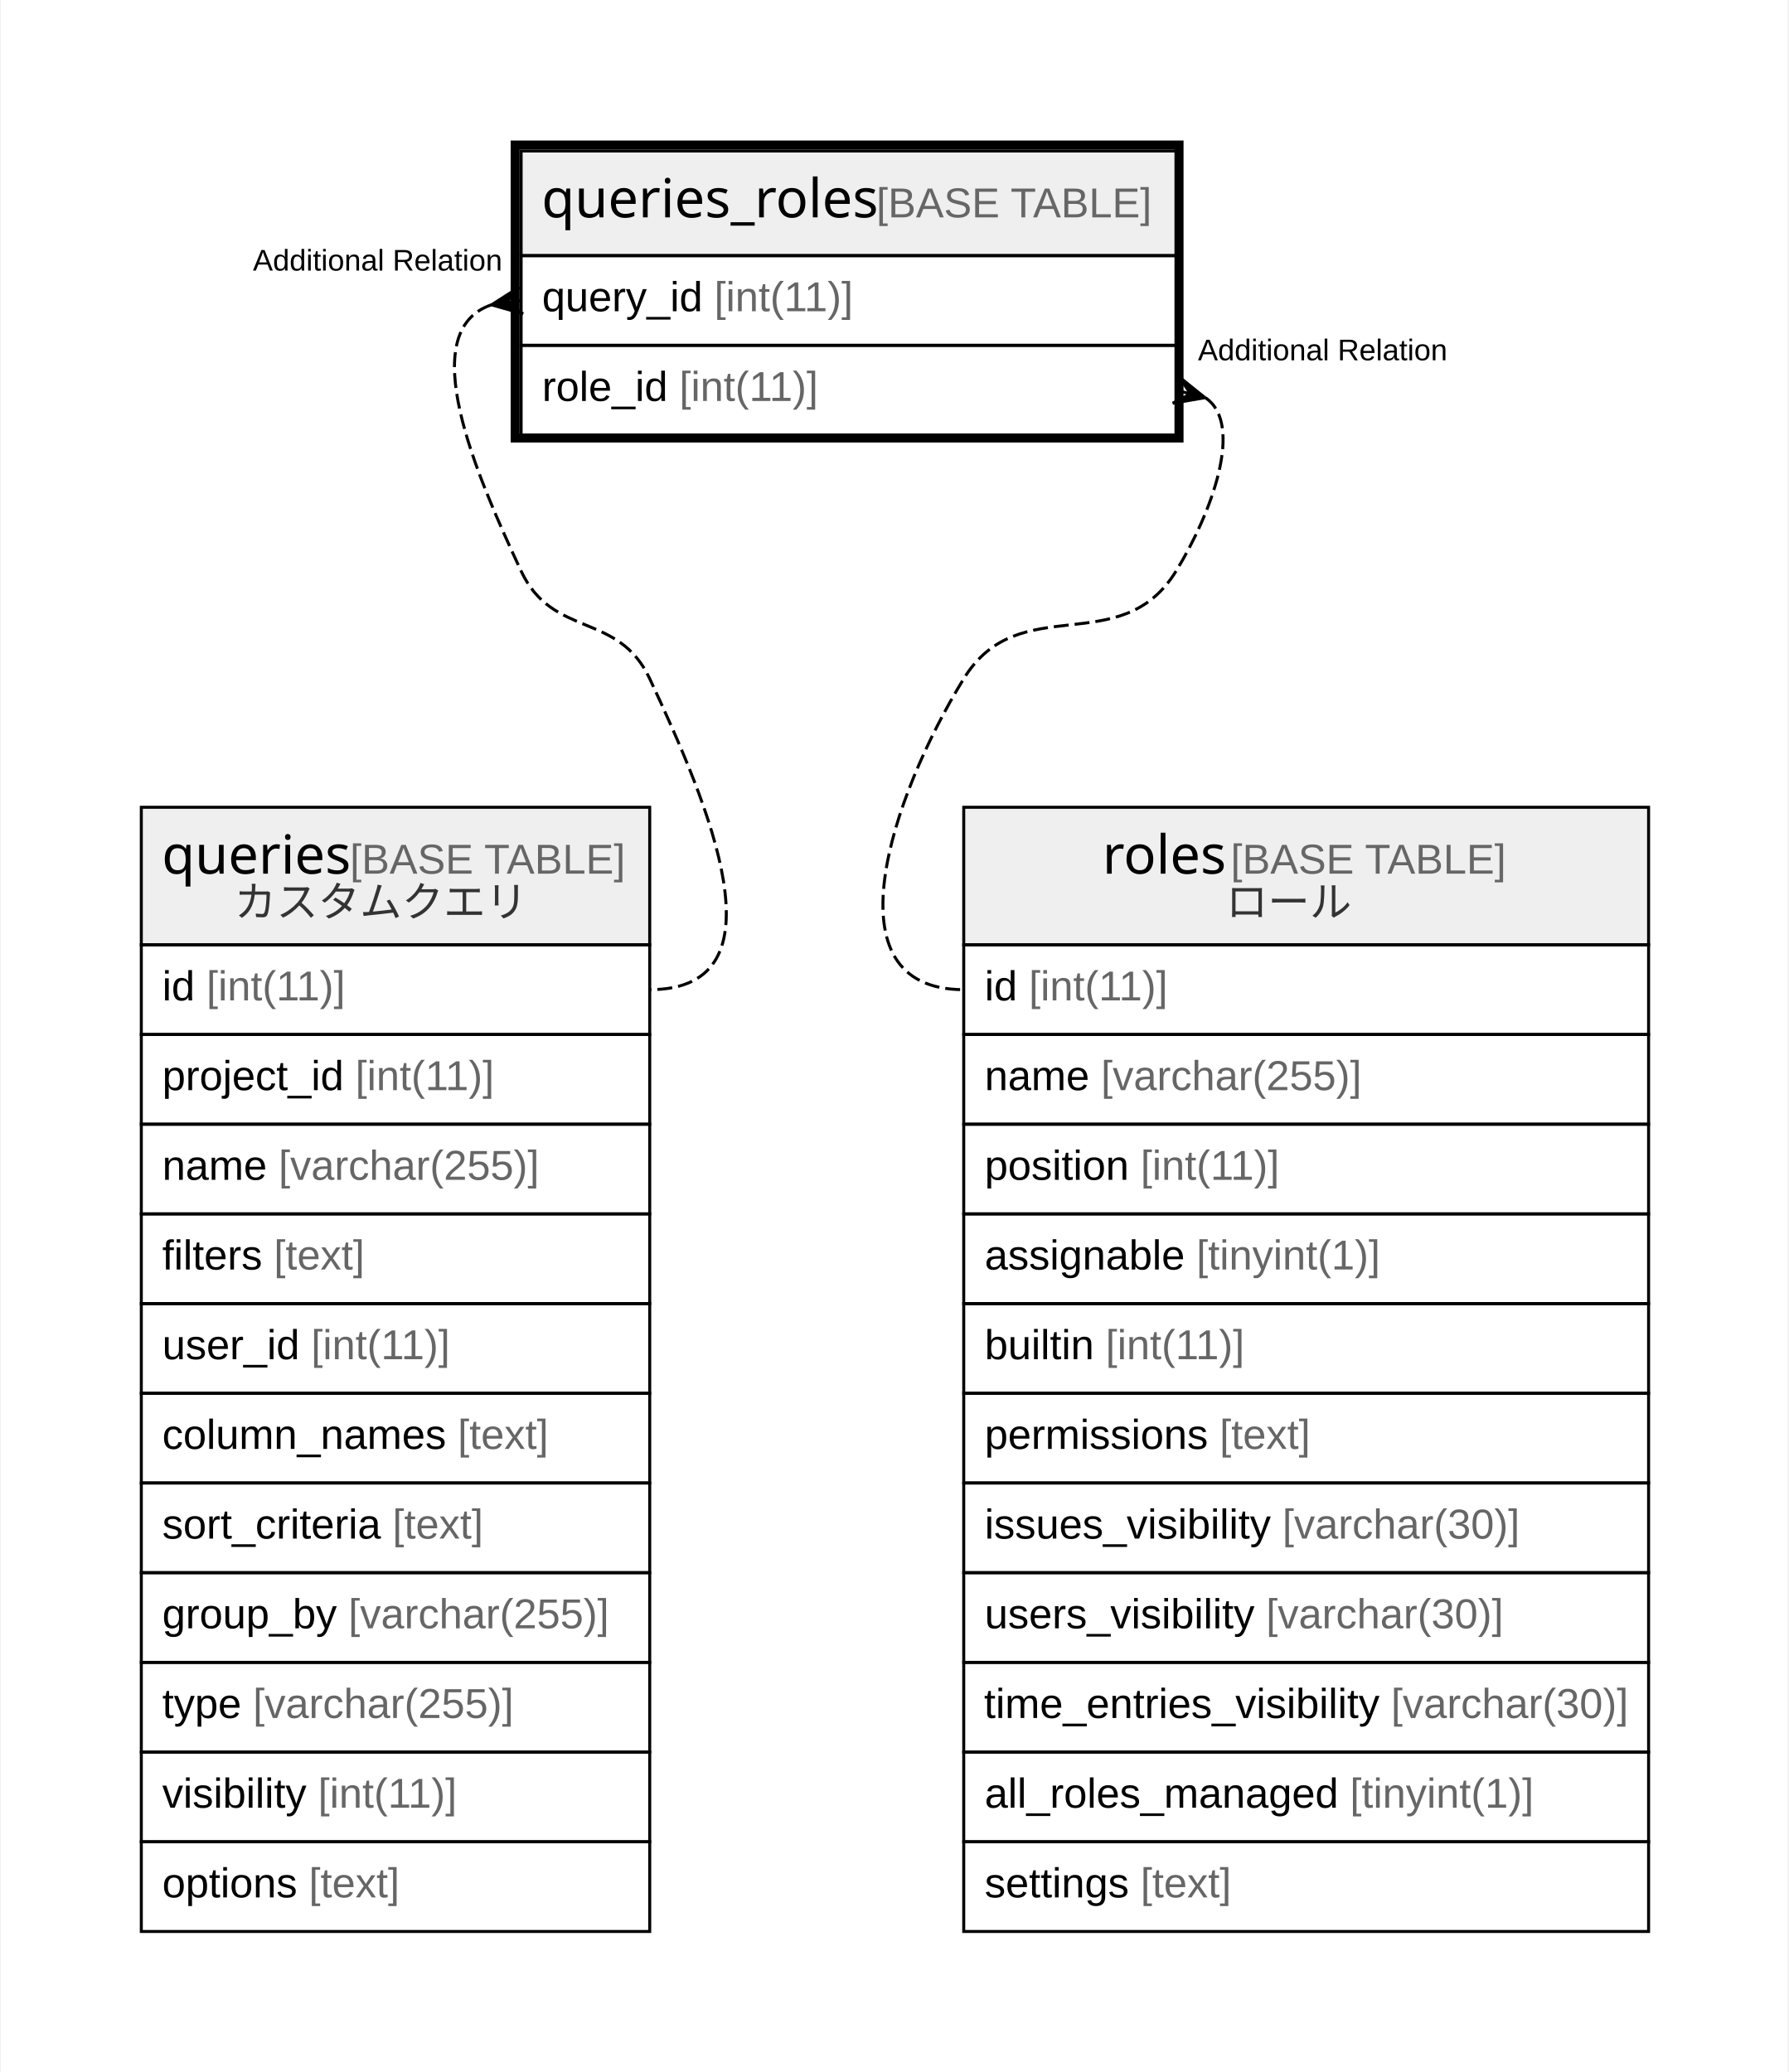
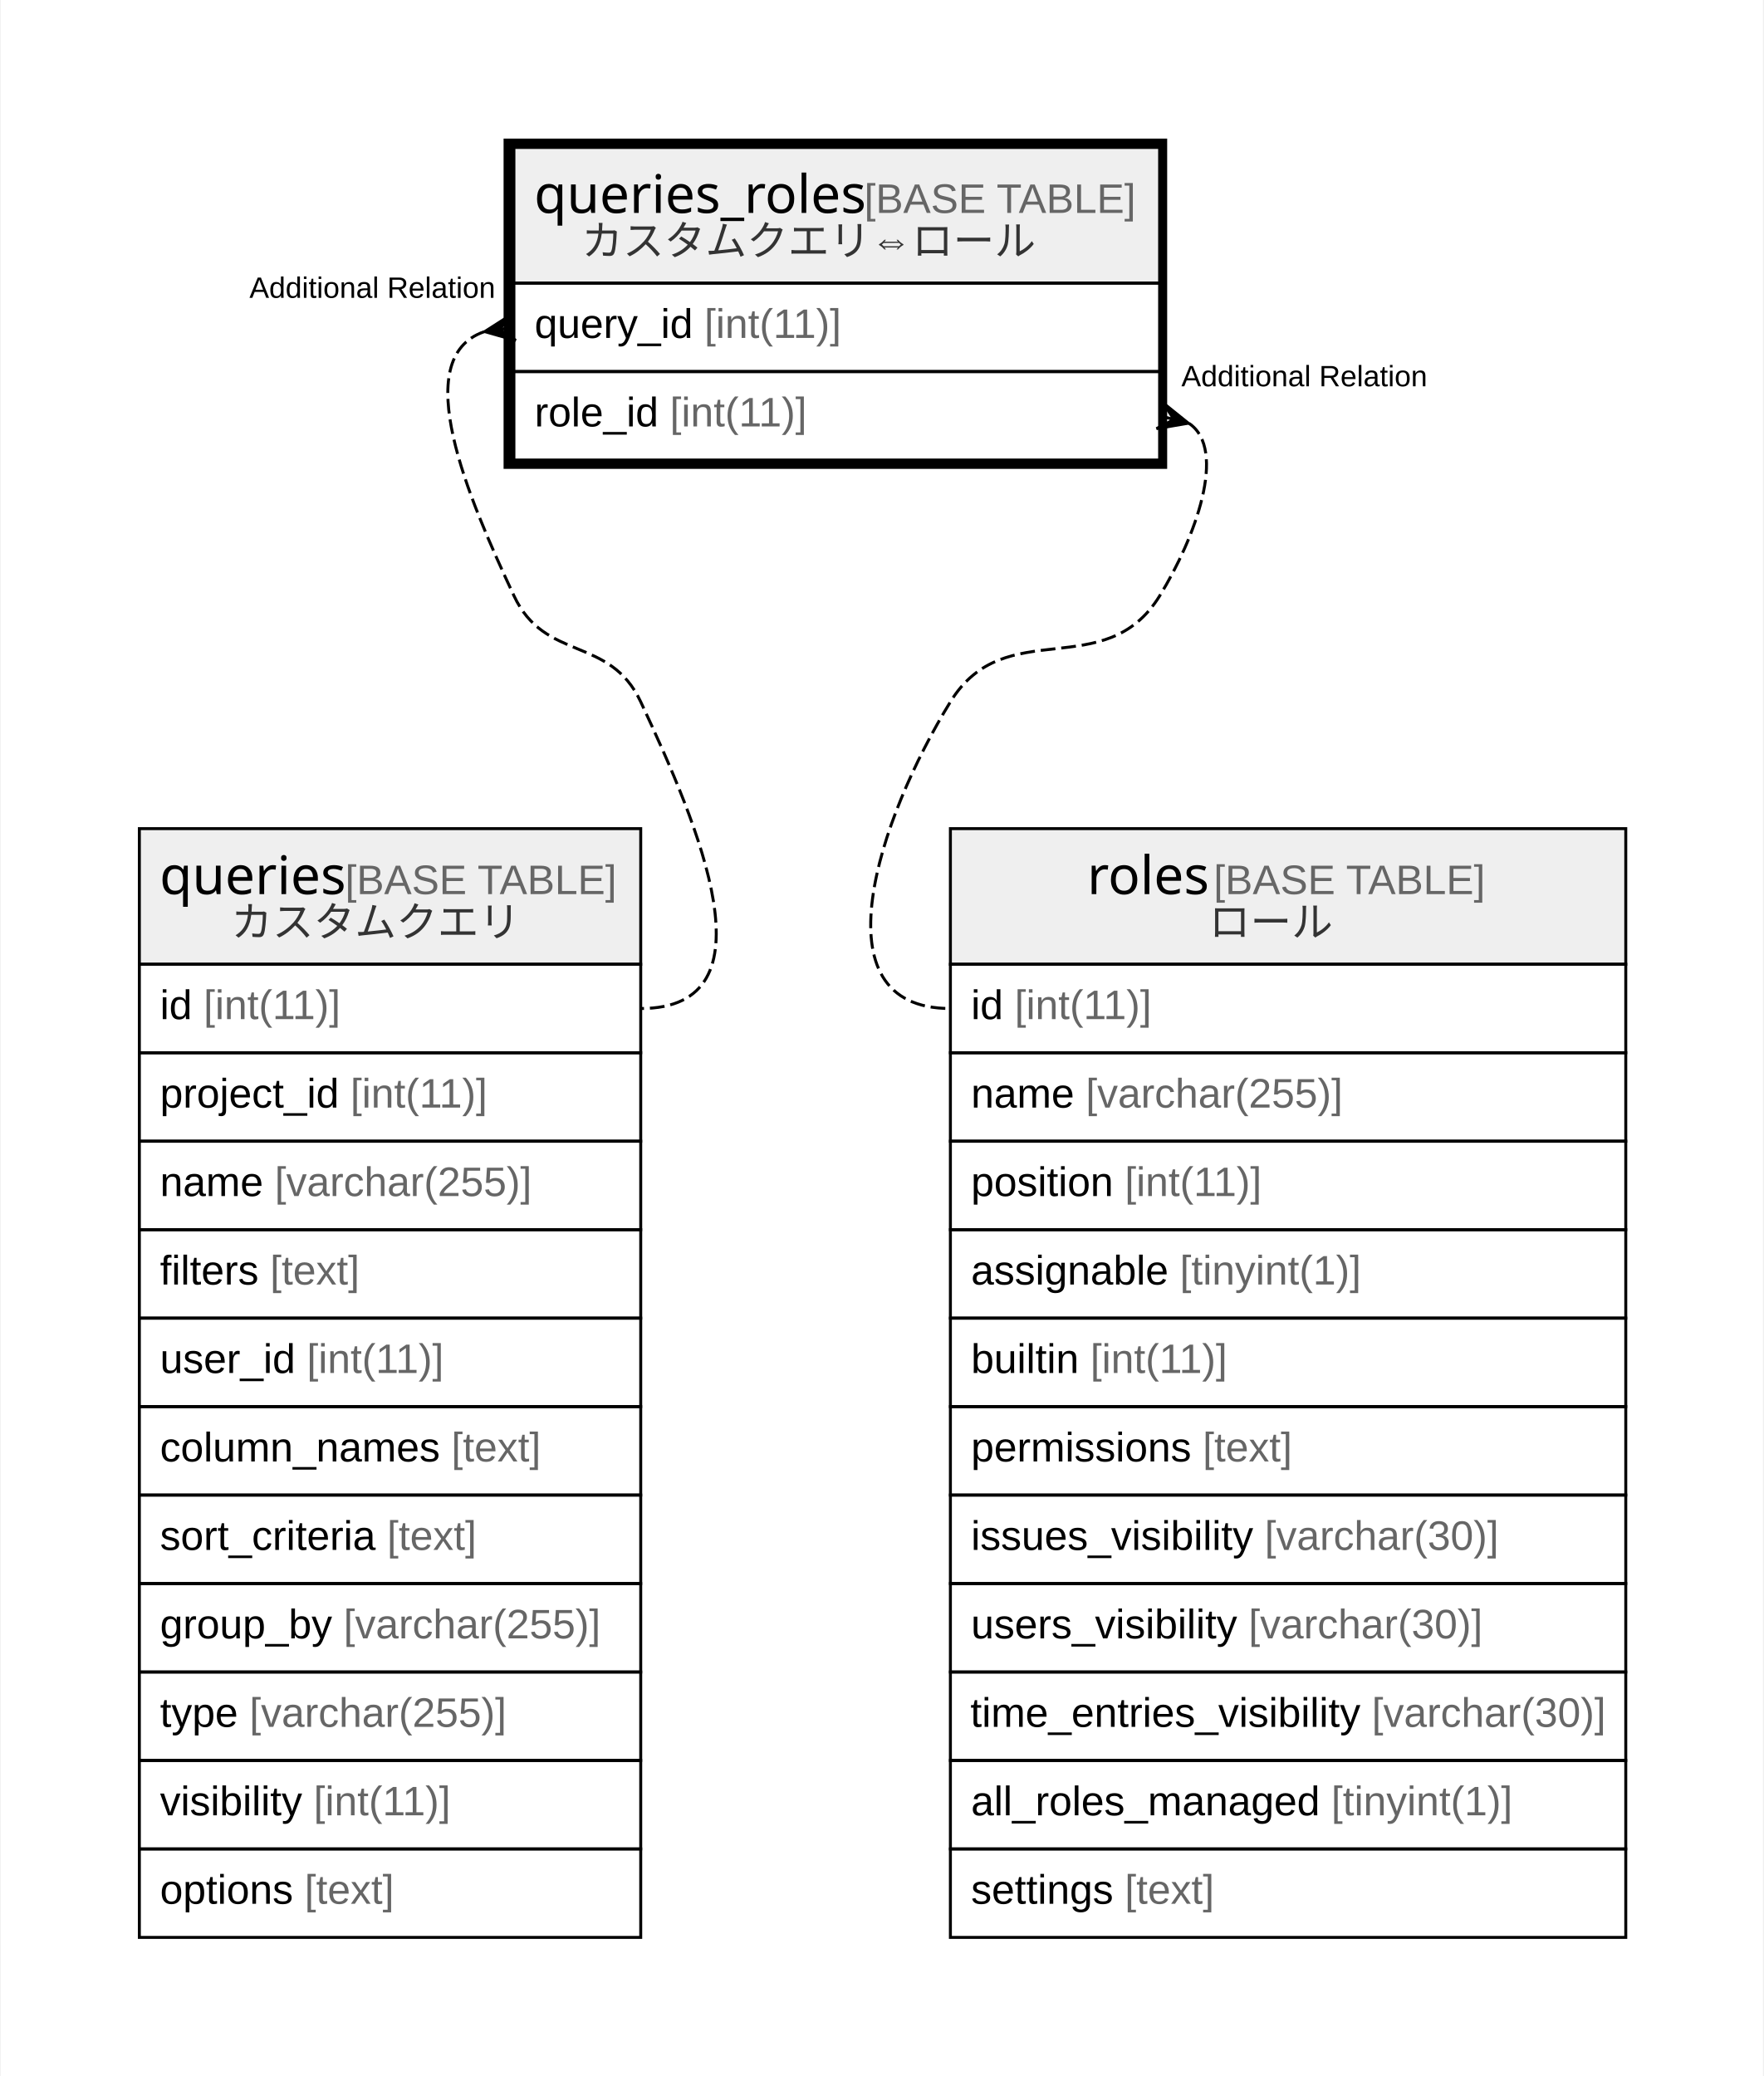
- <svg xmlns="http://www.w3.org/2000/svg" width="598pt" height="693pt" viewBox="0.00 0.00 597.50 693.00">
-   <g id="graph0" class="graph" transform="scale(1 1) rotate(0) translate(4 689)">
-     <polygon fill="#ffffff" stroke="transparent" points="-4,4 -4,-689 593.5,-689 593.5,4 -4,4" />
+ <svg xmlns="http://www.w3.org/2000/svg" width="598pt" height="704pt" viewBox="0.00 0.00 597.50 704.00">
+   <g id="graph0" class="graph" transform="scale(1 1) rotate(0) translate(4 700)">
+     <polygon fill="#ffffff" stroke="transparent" points="-4,4 -4,-700 593.5,-700 593.5,4 -4,4" />
    <g id="node1" class="node">
-       <polygon fill="#efefef" stroke="transparent" points="170,-603.5 170,-638.5 389,-638.5 389,-603.5 170,-603.5" />
-       <polygon fill="none" stroke="#000000" points="170,-603.5 170,-638.5 389,-638.5 389,-603.5 170,-603.5" />
-       <text text-anchor="start" x="176.865" y="-616.3" font-family="Arial Bold" font-size="18.00" fill="#000000">queries_roles</text>
-       <text text-anchor="start" x="284.881" y="-616.3" font-family="Arial" font-size="14.00" fill="#000000"> </text>
-       <text text-anchor="start" x="288.772" y="-616.3" font-family="Arial" font-size="14.00" fill="#666666">[BASE TABLE]</text>
-       <polygon fill="none" stroke="#000000" points="170,-573.5 170,-603.5 389,-603.5 389,-573.5 170,-573.5" />
-       <text text-anchor="start" x="177" y="-584.9" font-family="Arial" font-size="14.00" fill="#000000">query_id </text>
-       <text text-anchor="start" x="234.571" y="-584.9" font-family="Arial" font-size="14.00" fill="#666666">[int(11)]</text>
-       <polygon fill="none" stroke="#000000" points="170,-543.5 170,-573.5 389,-573.5 389,-543.5 170,-543.5" />
-       <text text-anchor="start" x="177" y="-554.9" font-family="Arial" font-size="14.00" fill="#000000">role_id </text>
-       <text text-anchor="start" x="222.895" y="-554.9" font-family="Arial" font-size="14.00" fill="#666666">[int(11)]</text>
-       <polygon fill="none" stroke="#000000" stroke-width="3" points="168,-542.5 168,-640.5 390,-640.5 390,-542.5 168,-542.5" />
+       <polygon fill="#efefef" stroke="transparent" points="170,-604 170,-650 389,-650 389,-604 170,-604" />
+       <polygon fill="none" stroke="#000000" points="170,-604 170,-650 389,-650 389,-604 170,-604" />
+       <text text-anchor="start" x="176.865" y="-627.8" font-family="Arial Bold" font-size="18.00" fill="#000000">queries_roles</text>
+       <text text-anchor="start" x="284.881" y="-627.8" font-family="Arial" font-size="14.00" fill="#000000"> </text>
+       <text text-anchor="start" x="288.772" y="-627.8" font-family="Arial" font-size="14.00" fill="#666666">[BASE TABLE]</text>
+       <text text-anchor="start" x="192.932" y="-613.4" font-family="Arial" font-size="14.00" fill="#333333">カスタムクエリ⇔ロール</text>
+       <polygon fill="none" stroke="#000000" points="170,-574 170,-604 389,-604 389,-574 170,-574" />
+       <text text-anchor="start" x="177" y="-585.4" font-family="Arial" font-size="14.00" fill="#000000">query_id </text>
+       <text text-anchor="start" x="234.571" y="-585.4" font-family="Arial" font-size="14.00" fill="#666666">[int(11)]</text>
+       <polygon fill="none" stroke="#000000" points="170,-544 170,-574 389,-574 389,-544 170,-544" />
+       <text text-anchor="start" x="177" y="-555.4" font-family="Arial" font-size="14.00" fill="#000000">role_id </text>
+       <text text-anchor="start" x="222.895" y="-555.4" font-family="Arial" font-size="14.00" fill="#666666">[int(11)]</text>
+       <polygon fill="none" stroke="#000000" stroke-width="3" points="168,-542.5 168,-651.5 390,-651.5 390,-542.5 168,-542.5" />
    </g>
    <g id="node2" class="node">
      <polygon fill="#efefef" stroke="transparent" points="43,-373 43,-419 213,-419 213,-373 43,-373" />
      <polygon fill="none" stroke="#000000" points="43,-373 43,-419 213,-419 213,-373 43,-373" />
      <text text-anchor="start" x="49.867" y="-396.8" font-family="Arial Bold" font-size="18.00" fill="#000000">queries</text>
      <text text-anchor="start" x="108.879" y="-396.8" font-family="Arial" font-size="14.00" fill="#000000"> </text>
      <text text-anchor="start" x="112.769" y="-396.8" font-family="Arial" font-size="14.00" fill="#666666">[BASE TABLE]</text>
      <text text-anchor="start" x="74.093" y="-382.4" font-family="Arial" font-size="14.00" fill="#333333">カスタムクエリ</text>
      <polygon fill="none" stroke="#000000" points="43,-343 43,-373 213,-373 213,-343 43,-343" />
      <text text-anchor="start" x="50" y="-354.4" font-family="Arial" font-size="14.00" fill="#000000">id </text>
      <text text-anchor="start" x="64.78" y="-354.4" font-family="Arial" font-size="14.00" fill="#666666">[int(11)]</text>
      <polygon fill="none" stroke="#000000" points="43,-313 43,-343 213,-343 213,-313 43,-313" />
      <text text-anchor="start" x="50" y="-324.4" font-family="Arial" font-size="14.00" fill="#000000">project_id </text>
      <text text-anchor="start" x="114.568" y="-324.4" font-family="Arial" font-size="14.00" fill="#666666">[int(11)]</text>
      <polygon fill="none" stroke="#000000" points="43,-283 43,-313 213,-313 213,-283 43,-283" />
      <text text-anchor="start" x="50" y="-294.4" font-family="Arial" font-size="14.00" fill="#000000">name </text>
      <text text-anchor="start" x="88.899" y="-294.4" font-family="Arial" font-size="14.00" fill="#666666">[varchar(255)]</text>
      <polygon fill="none" stroke="#000000" points="43,-253 43,-283 213,-283 213,-253 43,-253" />
      <text text-anchor="start" x="50" y="-264.4" font-family="Arial" font-size="14.00" fill="#000000">filters </text>
      <text text-anchor="start" x="87.328" y="-264.4" font-family="Arial" font-size="14.00" fill="#666666">[text]</text>
      <polygon fill="none" stroke="#000000" points="43,-223 43,-253 213,-253 213,-223 43,-223" />
      <text text-anchor="start" x="50" y="-234.4" font-family="Arial" font-size="14.00" fill="#000000">user_id </text>
      <text text-anchor="start" x="99.788" y="-234.4" font-family="Arial" font-size="14.00" fill="#666666">[int(11)]</text>
      <polygon fill="none" stroke="#000000" points="43,-193 43,-223 213,-223 213,-193 43,-193" />
      <text text-anchor="start" x="50" y="-204.4" font-family="Arial" font-size="14.00" fill="#000000">column_names </text>
      <text text-anchor="start" x="148.797" y="-204.4" font-family="Arial" font-size="14.00" fill="#666666">[text]</text>
      <polygon fill="none" stroke="#000000" points="43,-163 43,-193 213,-193 213,-163 43,-163" />
      <text text-anchor="start" x="50" y="-174.4" font-family="Arial" font-size="14.00" fill="#000000">sort_criteria </text>
      <text text-anchor="start" x="126.997" y="-174.4" font-family="Arial" font-size="14.00" fill="#666666">[text]</text>
      <polygon fill="none" stroke="#000000" points="43,-133 43,-163 213,-163 213,-133 43,-133" />
      <text text-anchor="start" x="50" y="-144.4" font-family="Arial" font-size="14.00" fill="#000000">group_by </text>
      <text text-anchor="start" x="112.247" y="-144.4" font-family="Arial" font-size="14.00" fill="#666666">[varchar(255)]</text>
      <polygon fill="none" stroke="#000000" points="43,-103 43,-133 213,-133 213,-103 43,-103" />
      <text text-anchor="start" x="50" y="-114.4" font-family="Arial" font-size="14.00" fill="#000000">type </text>
      <text text-anchor="start" x="80.346" y="-114.4" font-family="Arial" font-size="14.00" fill="#666666">[varchar(255)]</text>
      <polygon fill="none" stroke="#000000" points="43,-73 43,-103 213,-103 213,-73 43,-73" />
      <text text-anchor="start" x="50" y="-84.4" font-family="Arial" font-size="14.00" fill="#000000">visibility </text>
      <text text-anchor="start" x="102.097" y="-84.4" font-family="Arial" font-size="14.00" fill="#666666">[int(11)]</text>
      <polygon fill="none" stroke="#000000" points="43,-43 43,-73 213,-73 213,-43 43,-43" />
      <text text-anchor="start" x="50" y="-54.4" font-family="Arial" font-size="14.00" fill="#000000">options </text>
      <text text-anchor="start" x="99.018" y="-54.4" font-family="Arial" font-size="14.00" fill="#666666">[text]</text>
    </g>
    <g id="edge1" class="edge">
-       <path fill="none" stroke="#000000" stroke-dasharray="5,2" d="M159.966,-587.02C134.251,-578.11 154.643,-530.885 170,-498 180.546,-475.416 202.454,-484.584 213,-462 232.558,-420.119 259.222,-358 213,-358" />
-       <polygon fill="#000000" stroke="#000000" points="160.107,-587.041 169.343,-592.952 165.054,-587.77 170,-588.5 170,-588.5 170,-588.5 165.054,-587.77 170.657,-584.048 160.107,-587.041 160.107,-587.041" />
-       <text text-anchor="start" x="80.325" y="-598.5" font-family="Arial" font-size="10.00" fill="#000000">Additional Relation</text>
+       <path fill="none" stroke="#000000" stroke-dasharray="5,2" d="M159.911,-587.512C134.053,-578.553 154.558,-531.067 170,-498 180.546,-475.416 202.454,-484.584 213,-462 232.558,-420.119 259.222,-358 213,-358" />
+       <polygon fill="#000000" stroke="#000000" points="160.107,-587.541 169.343,-593.452 165.054,-588.27 170,-589 170,-589 170,-589 165.054,-588.27 170.657,-584.548 160.107,-587.541 160.107,-587.541" />
+       <text text-anchor="start" x="80.325" y="-599" font-family="Arial" font-size="10.00" fill="#000000">Additional Relation</text>
    </g>
    <g id="node3" class="node">
      <polygon fill="#efefef" stroke="transparent" points="318,-373 318,-419 547,-419 547,-373 318,-373" />
      <polygon fill="none" stroke="#000000" points="318,-373 318,-419 547,-419 547,-373 318,-373" />
      <text text-anchor="start" x="364.374" y="-396.8" font-family="Arial Bold" font-size="18.00" fill="#000000">roles</text>
      <text text-anchor="start" x="403.373" y="-396.8" font-family="Arial" font-size="14.00" fill="#000000"> </text>
      <text text-anchor="start" x="407.263" y="-396.8" font-family="Arial" font-size="14.00" fill="#666666">[BASE TABLE]</text>
      <text text-anchor="start" x="405.675" y="-382.4" font-family="Arial" font-size="14.00" fill="#333333">ロール</text>
      <polygon fill="none" stroke="#000000" points="318,-343 318,-373 547,-373 547,-343 318,-343" />
      <text text-anchor="start" x="325" y="-354.4" font-family="Arial" font-size="14.00" fill="#000000">id </text>
      <text text-anchor="start" x="339.78" y="-354.4" font-family="Arial" font-size="14.00" fill="#666666">[int(11)]</text>
      <polygon fill="none" stroke="#000000" points="318,-313 318,-343 547,-343 547,-313 318,-313" />
      <text text-anchor="start" x="325" y="-324.4" font-family="Arial" font-size="14.00" fill="#000000">name </text>
      <text text-anchor="start" x="363.899" y="-324.4" font-family="Arial" font-size="14.00" fill="#666666">[varchar(255)]</text>
      <polygon fill="none" stroke="#000000" points="318,-283 318,-313 547,-313 547,-283 318,-283" />
      <text text-anchor="start" x="325" y="-294.4" font-family="Arial" font-size="14.00" fill="#000000">position </text>
      <text text-anchor="start" x="377.125" y="-294.4" font-family="Arial" font-size="14.00" fill="#666666">[int(11)]</text>
      <polygon fill="none" stroke="#000000" points="318,-253 318,-283 547,-283 547,-253 318,-253" />
      <text text-anchor="start" x="325" y="-264.4" font-family="Arial" font-size="14.00" fill="#000000">assignable </text>
      <text text-anchor="start" x="395.799" y="-264.4" font-family="Arial" font-size="14.00" fill="#666666">[tinyint(1)]</text>
      <polygon fill="none" stroke="#000000" points="318,-223 318,-253 547,-253 547,-223 318,-223" />
      <text text-anchor="start" x="325" y="-234.4" font-family="Arial" font-size="14.00" fill="#000000">builtin </text>
      <text text-anchor="start" x="365.449" y="-234.4" font-family="Arial" font-size="14.00" fill="#666666">[int(11)]</text>
      <polygon fill="none" stroke="#000000" points="318,-193 318,-223 547,-223 547,-193 318,-193" />
      <text text-anchor="start" x="325" y="-204.4" font-family="Arial" font-size="14.00" fill="#000000">permissions </text>
      <text text-anchor="start" x="403.555" y="-204.4" font-family="Arial" font-size="14.00" fill="#666666">[text]</text>
      <polygon fill="none" stroke="#000000" points="318,-163 318,-193 547,-193 547,-163 318,-163" />
      <text text-anchor="start" x="325" y="-174.4" font-family="Arial" font-size="14.00" fill="#000000">issues_visibility </text>
      <text text-anchor="start" x="424.551" y="-174.4" font-family="Arial" font-size="14.00" fill="#666666">[varchar(30)]</text>
      <polygon fill="none" stroke="#000000" points="318,-133 318,-163 547,-163 547,-133 318,-133" />
      <text text-anchor="start" x="325" y="-144.4" font-family="Arial" font-size="14.00" fill="#000000">users_visibility </text>
      <text text-anchor="start" x="419.105" y="-144.4" font-family="Arial" font-size="14.00" fill="#666666">[varchar(30)]</text>
      <polygon fill="none" stroke="#000000" points="318,-103 318,-133 547,-133 547,-103 318,-103" />
      <text text-anchor="start" x="324.778" y="-114.4" font-family="Arial" font-size="14.00" fill="#000000">time_entries_visibility </text>
      <text text-anchor="start" x="460.886" y="-114.4" font-family="Arial" font-size="14.00" fill="#666666">[varchar(30)]</text>
      <polygon fill="none" stroke="#000000" points="318,-73 318,-103 547,-103 547,-73 318,-73" />
      <text text-anchor="start" x="325" y="-84.4" font-family="Arial" font-size="14.00" fill="#000000">all_roles_managed </text>
      <text text-anchor="start" x="447.14" y="-84.4" font-family="Arial" font-size="14.00" fill="#666666">[tinyint(1)]</text>
      <polygon fill="none" stroke="#000000" points="318,-43 318,-73 547,-73 547,-43 318,-43" />
      <text text-anchor="start" x="325" y="-54.4" font-family="Arial" font-size="14.00" fill="#000000">settings </text>
      <text text-anchor="start" x="377.126" y="-54.4" font-family="Arial" font-size="14.00" fill="#666666">[text]</text>
    </g>
    <g id="edge2" class="edge">
-       <path fill="none" stroke="#000000" stroke-dasharray="5,2" d="M398.843,-555.946C411.853,-547.112 400.873,-517.333 389,-498 370.484,-467.852 336.516,-492.148 318,-462 293.81,-422.613 271.778,-358 318,-358" />
-       <polygon fill="#000000" stroke="#000000" points="398.68,-555.989 387.87,-554.144 393.84,-557.244 389,-558.5 389,-558.5 389,-558.5 393.84,-557.244 390.13,-562.856 398.68,-555.989 398.68,-555.989" />
-       <text text-anchor="start" x="396.325" y="-568.5" font-family="Arial" font-size="10.00" fill="#000000">Additional Relation</text>
+       <path fill="none" stroke="#000000" stroke-dasharray="5,2" d="M398.924,-556.425C412.042,-547.518 400.971,-517.492 389,-498 370.484,-467.852 336.516,-492.148 318,-462 293.81,-422.613 271.778,-358 318,-358" />
+       <polygon fill="#000000" stroke="#000000" points="398.68,-556.489 387.87,-554.644 393.84,-557.744 389,-559 389,-559 389,-559 393.84,-557.744 390.13,-563.356 398.68,-556.489 398.68,-556.489" />
+       <text text-anchor="start" x="396.325" y="-569" font-family="Arial" font-size="10.00" fill="#000000">Additional Relation</text>
    </g>
  </g>
</svg>
